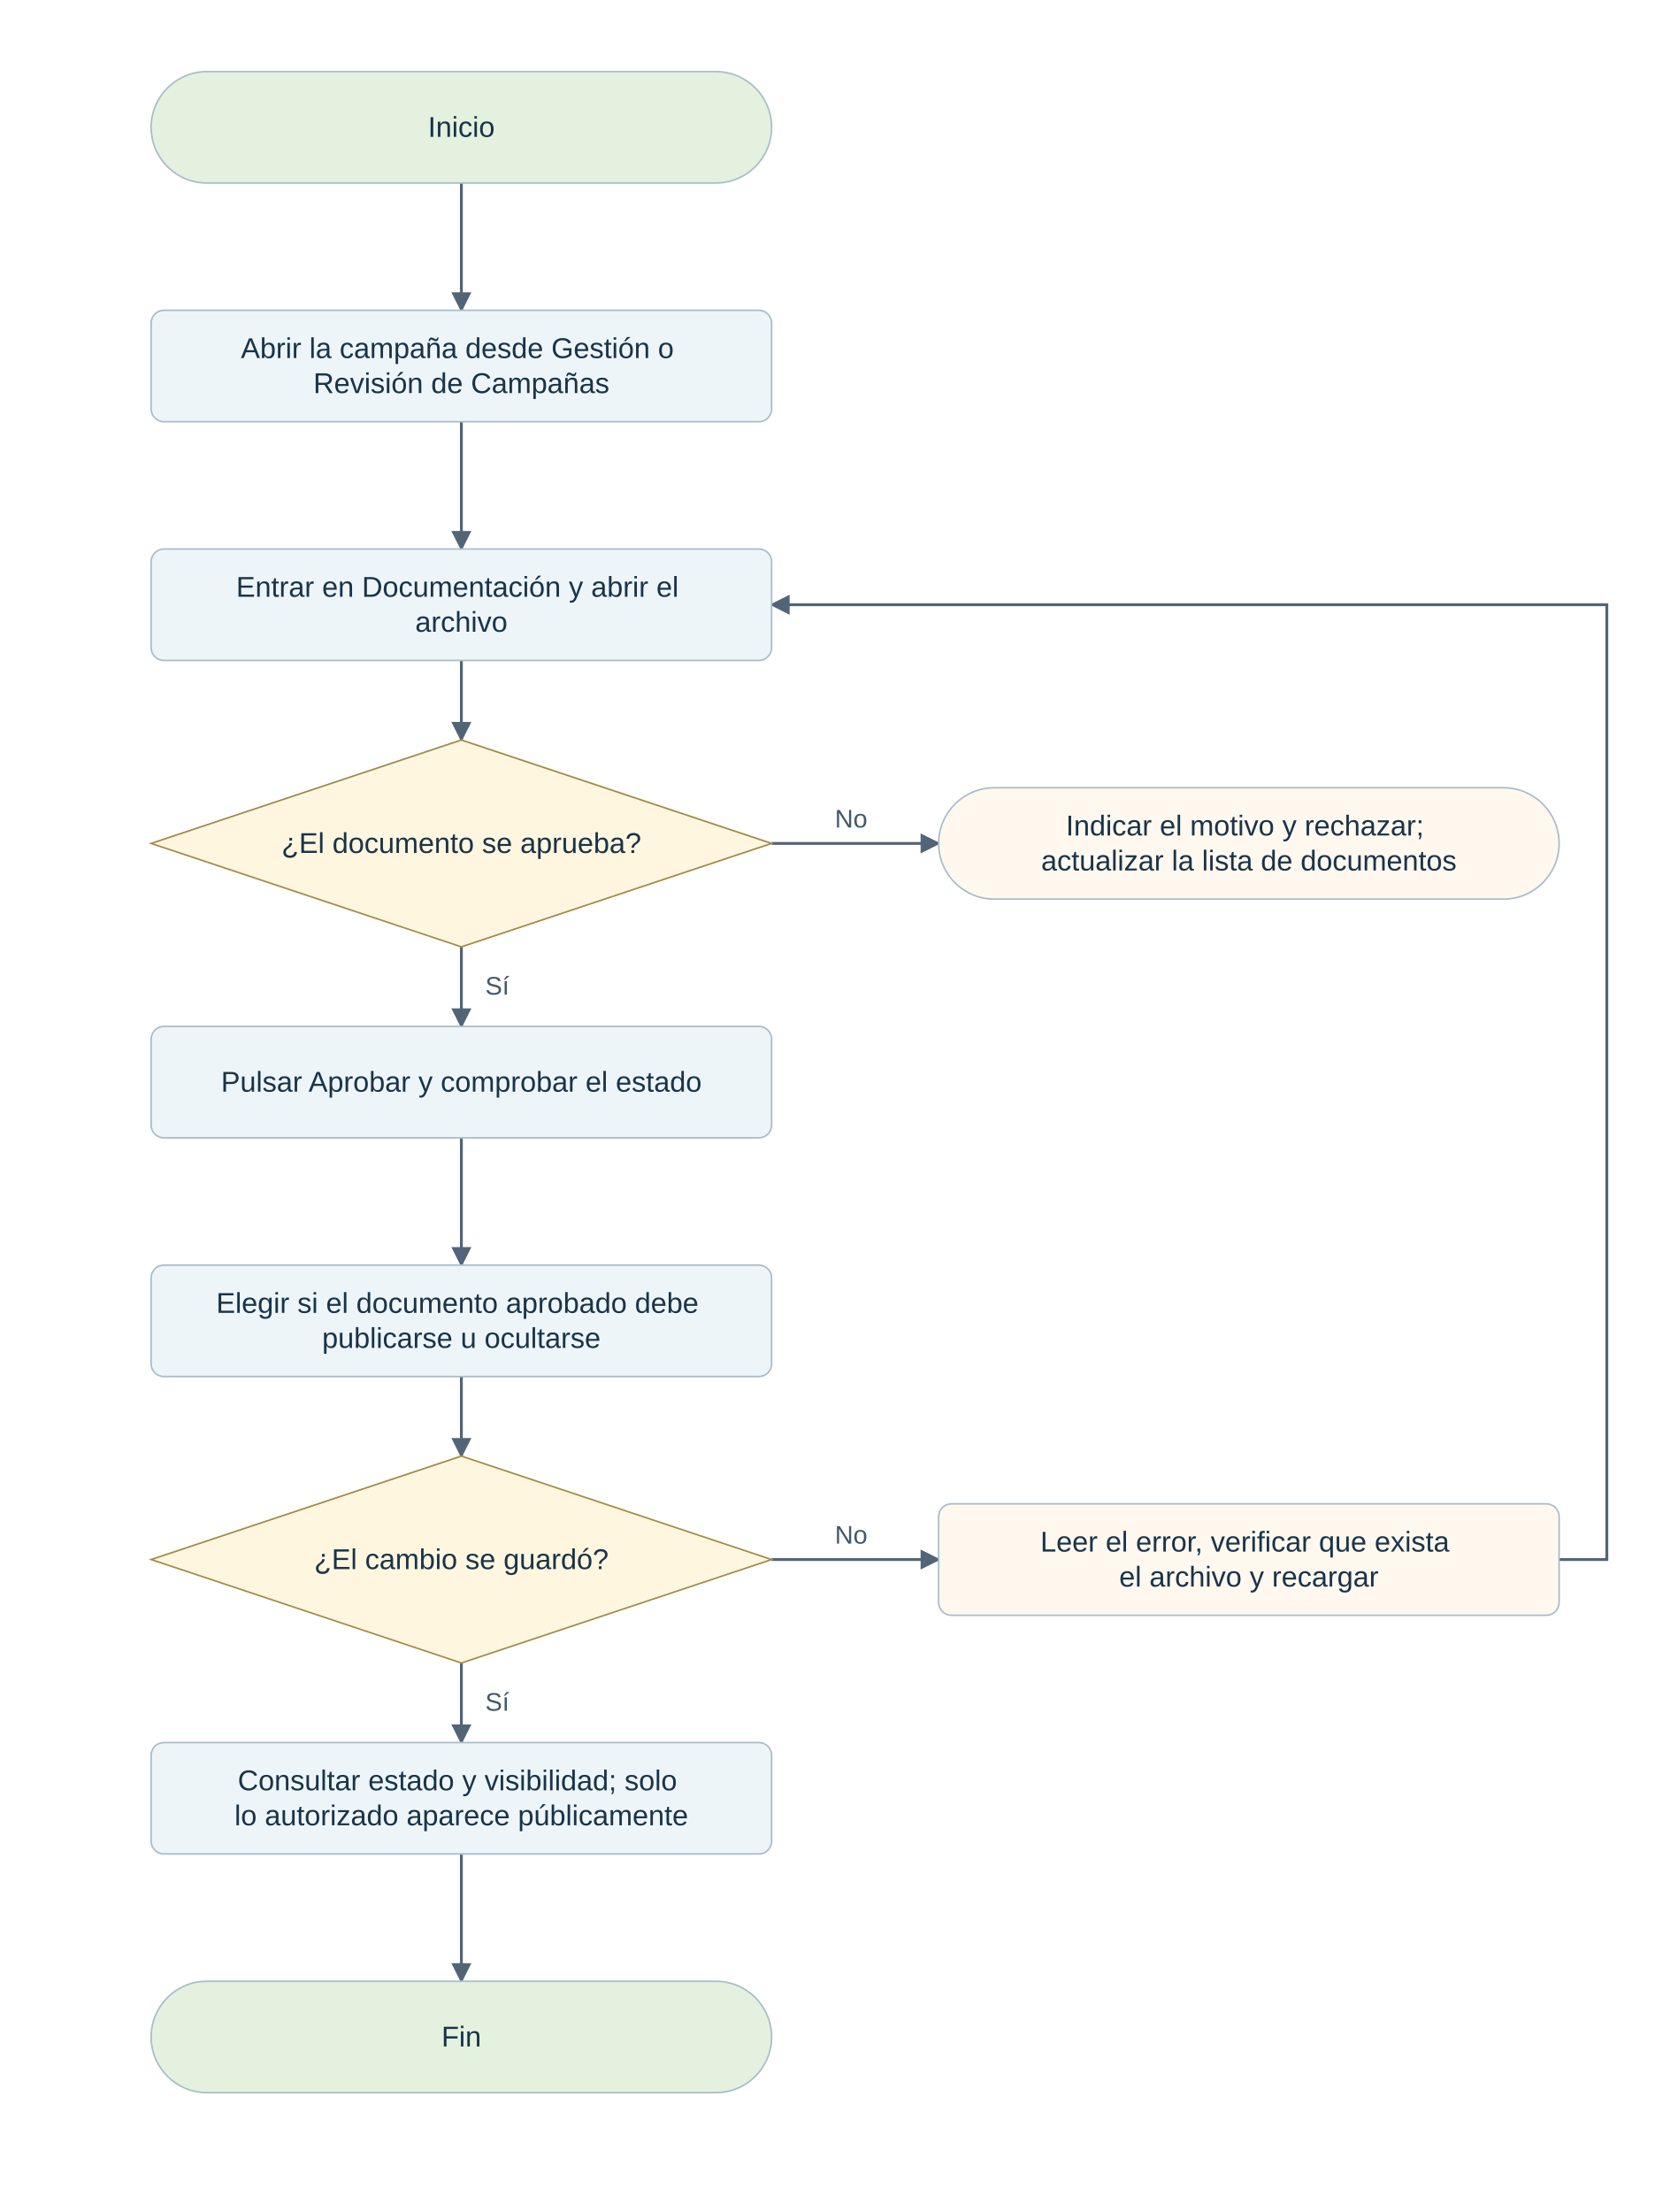
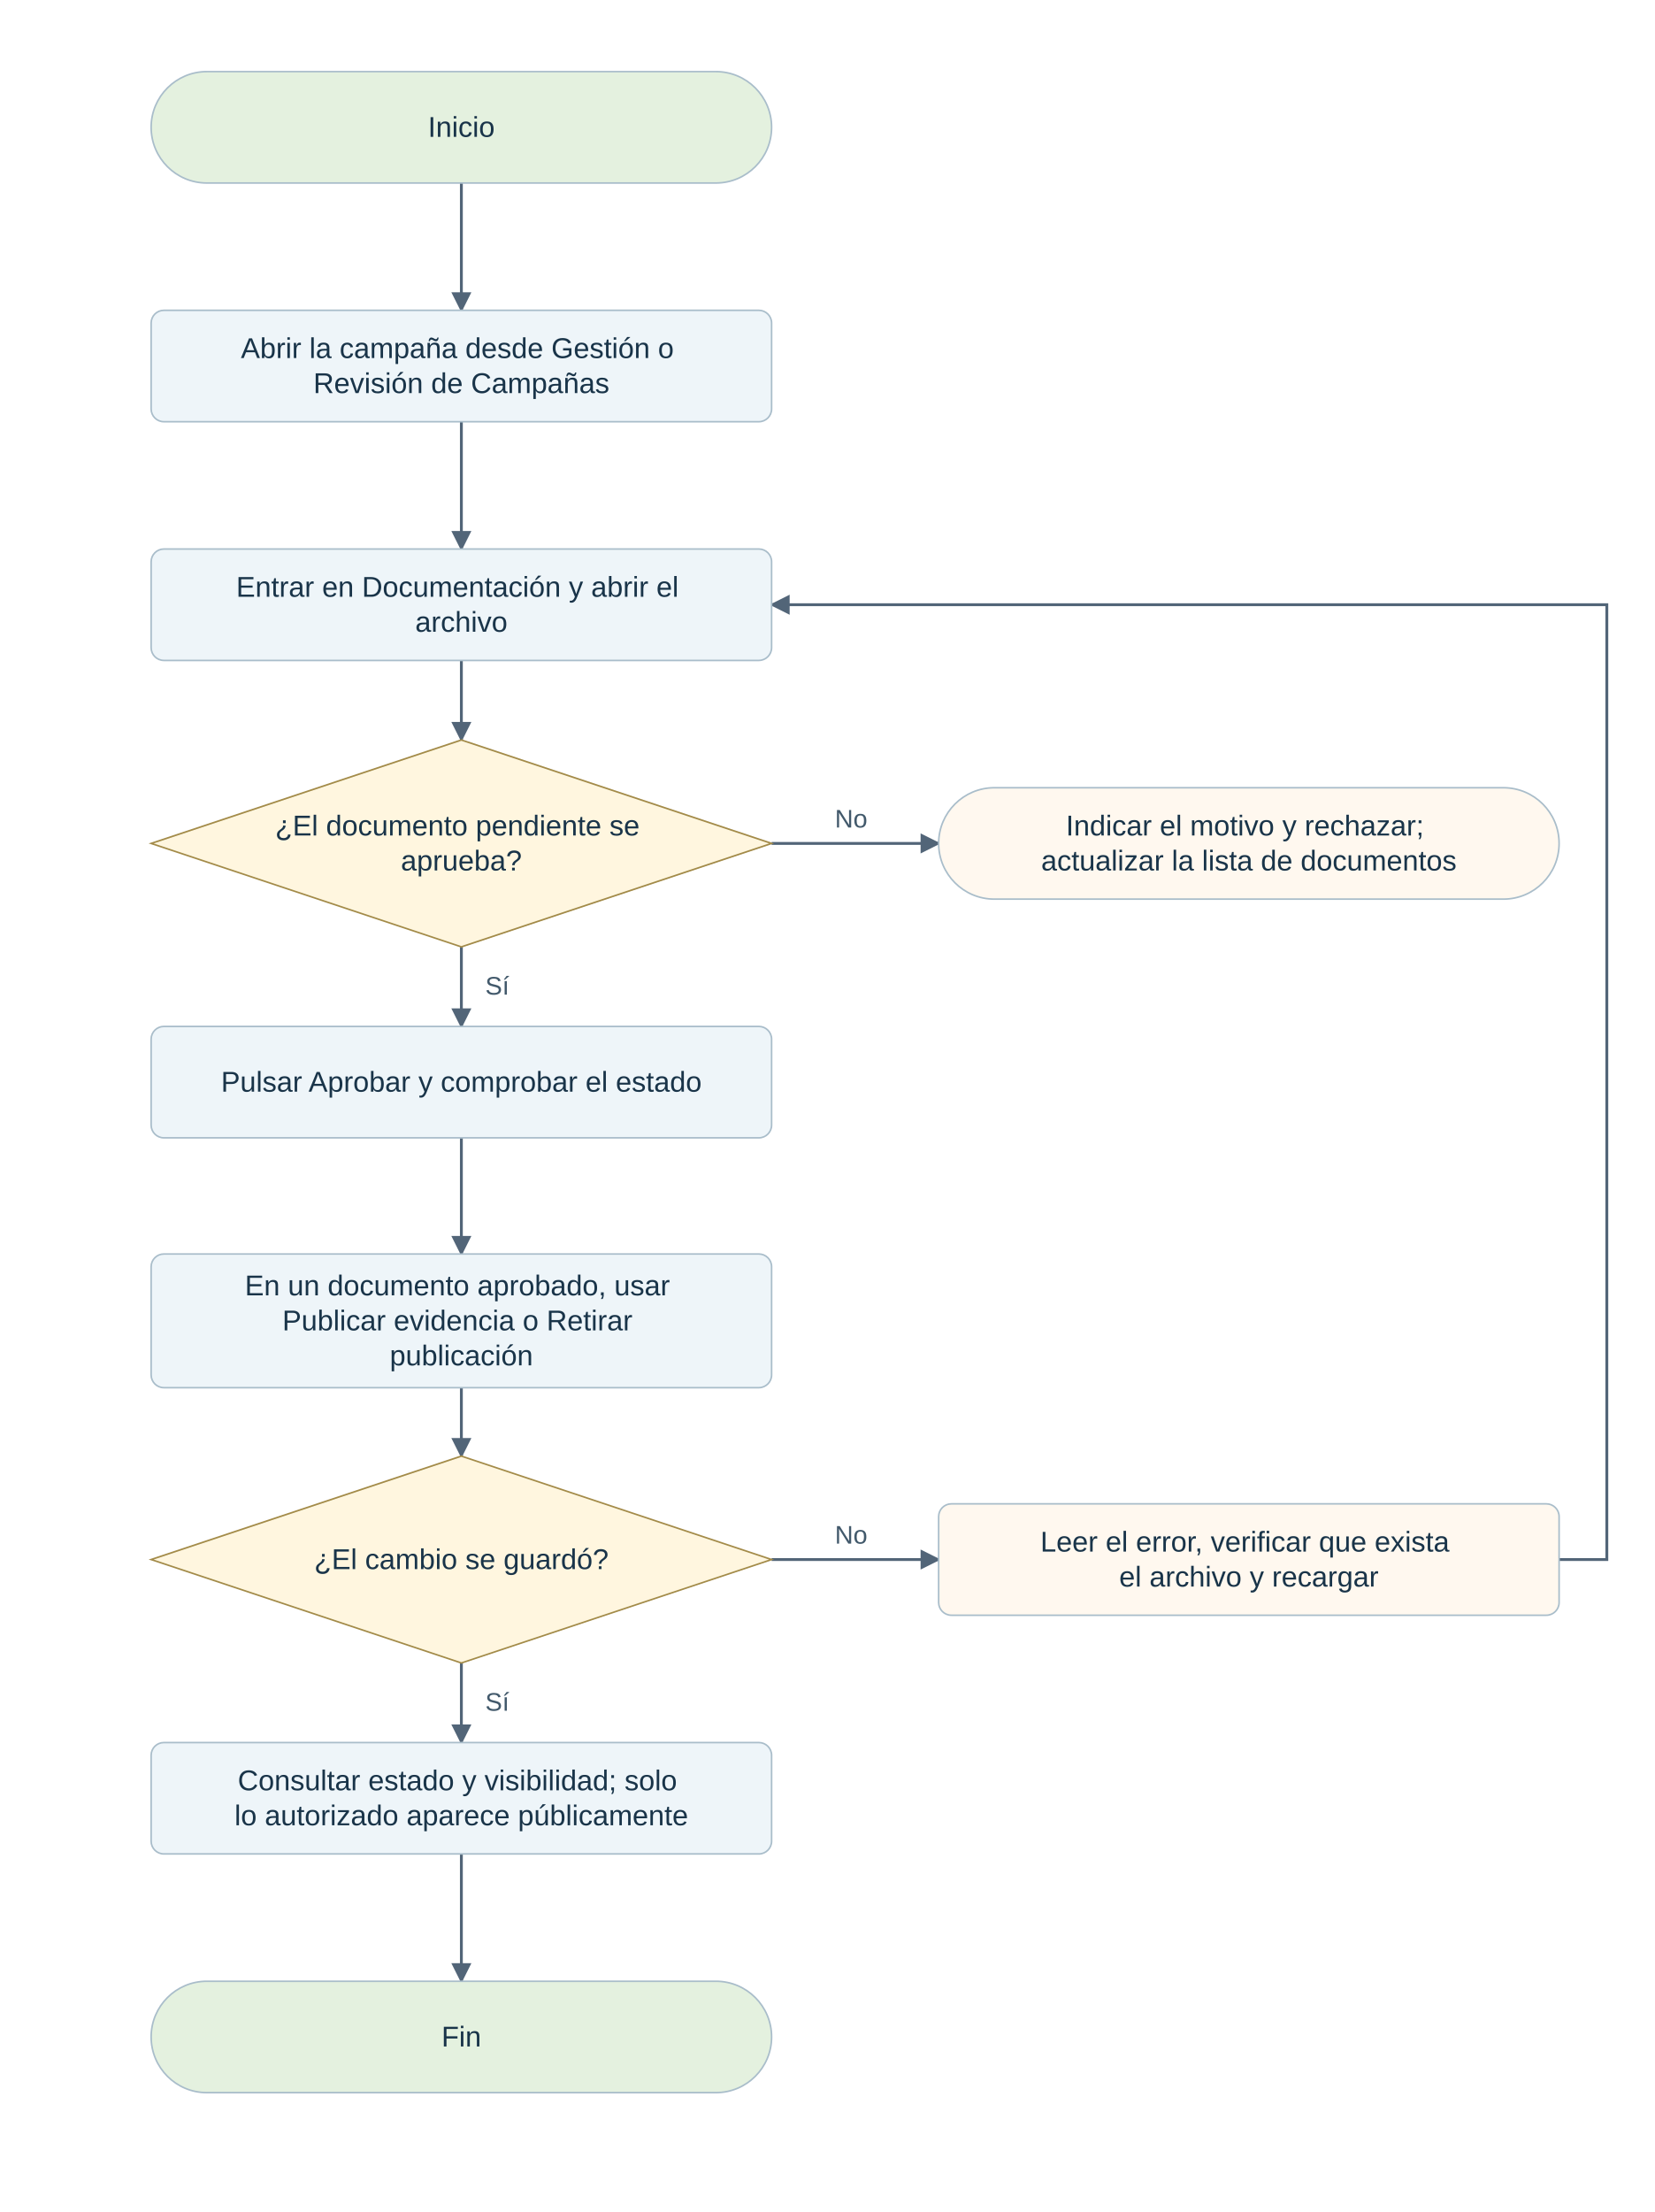
<svg xmlns="http://www.w3.org/2000/svg" viewBox="0 0 1040 1390" role="img" aria-labelledby="title desc">
  <defs>
    <marker id="arrow" viewBox="0 0 10 10" refX="9" refY="5" markerWidth="7" markerHeight="7" orient="auto-start-reverse">
      <path d="M 0 0 L 10 5 L 0 10 z" fill="#526578" />
    </marker>
  </defs>
  <style>text{font-family:Arial,sans-serif;fill:#193449;font-size:18px} .label{font-size:16px;fill:#42596b} .edge{fill:none;stroke:#526578;stroke-width:1.8;marker-end:url(#arrow)} a:hover rect,a:hover polygon{stroke:#176941;stroke-width:3}</style>
  <path class="edge" d="M 290 115.0 V 195.0" />
  <path class="edge" d="M 290 265.0 V 345.0" />
  <path class="edge" d="M 290 415.0 V 465.0" />
  <path class="edge" d="M 290 595.0 V 645.0" />
  <text class="label" x="305" y="625.0">Sí</text>
  <path class="edge" d="M 485 530 H 590" />
  <text class="label" x="535" y="520" text-anchor="middle">No</text>
  <rect x="590.0" y="495.0" width="390" height="70" rx="35" fill="#fff8ef" stroke="#a9bdca" />
  <text x="785" y="525" text-anchor="middle">
    <tspan x="785" dy="0">Indicar el motivo y rechazar;</tspan>
    <tspan x="785" dy="22">actualizar la lista de documentos</tspan>
  </text>
-   <path class="edge" d="M 290 715.0 V 795.0" />
-   <path class="edge" d="M 290 865.0 V 915.0" />
+   <path class="edge" d="M 290 715.0 V 788.0" />
+   <path class="edge" d="M 290 872.0 V 915.0" />
  <path class="edge" d="M 290 1045.0 V 1095.0" />
  <text class="label" x="305" y="1075.0">Sí</text>
  <path class="edge" d="M 485 980 H 590" />
  <text class="label" x="535" y="970" text-anchor="middle">No</text>
  <path class="edge" d="M 980 980 H 1010 V 380 H 485" />
  <rect x="590.0" y="945.0" width="390" height="70" rx="8" fill="#fff8ef" stroke="#a9bdca" />
  <text x="785" y="975" text-anchor="middle">
    <tspan x="785" dy="0">Leer el error, verificar que exista</tspan>
    <tspan x="785" dy="22">el archivo y recargar</tspan>
  </text>
  <path class="edge" d="M 290 1165.0 V 1245.0" />
  <rect x="95.0" y="45.0" width="390" height="70" rx="35" fill="#e4f1df" stroke="#a9bdca" />
  <text x="290" y="86" text-anchor="middle">
    <tspan x="290" dy="0">Inicio</tspan>
  </text>
  <rect x="95.0" y="195.0" width="390" height="70" rx="8" fill="#eef5f9" stroke="#a9bdca" />
  <text x="290" y="225" text-anchor="middle">
    <tspan x="290" dy="0">Abrir la campaña desde Gestión o</tspan>
    <tspan x="290" dy="22">Revisión de Campañas</tspan>
  </text>
  <rect x="95.0" y="345.0" width="390" height="70" rx="8" fill="#eef5f9" stroke="#a9bdca" />
  <text x="290" y="375" text-anchor="middle">
    <tspan x="290" dy="0">Entrar en Documentación y abrir el</tspan>
    <tspan x="290" dy="22">archivo</tspan>
  </text>
  <polygon points="290,465.0 485.0,530 290,595.0 95.0,530" fill="#fff6df" stroke="#a38b49" />
-   <text x="290" y="536" text-anchor="middle">
-     <tspan x="290" dy="0">¿El documento se aprueba?</tspan>
+   <text x="290" y="525" text-anchor="middle">
+     <tspan x="290" dy="0">¿El documento pendiente se</tspan>
+     <tspan x="290" dy="22">aprueba?</tspan>
  </text>
  <rect x="95.0" y="645.0" width="390" height="70" rx="8" fill="#eef5f9" stroke="#a9bdca" />
  <text x="290" y="686" text-anchor="middle">
    <tspan x="290" dy="0">Pulsar Aprobar y comprobar el estado</tspan>
  </text>
-   <rect x="95.0" y="795.0" width="390" height="70" rx="8" fill="#eef5f9" stroke="#a9bdca" />
-   <text x="290" y="825" text-anchor="middle">
-     <tspan x="290" dy="0">Elegir si el documento aprobado debe</tspan>
-     <tspan x="290" dy="22">publicarse u ocultarse</tspan>
+   <rect x="95.0" y="788.0" width="390" height="84" rx="8" fill="#eef5f9" stroke="#a9bdca" />
+   <text x="290" y="814" text-anchor="middle">
+     <tspan x="290" dy="0">En un documento aprobado, usar</tspan>
+     <tspan x="290" dy="22">Publicar evidencia o Retirar</tspan>
+     <tspan x="290" dy="22">publicación</tspan>
  </text>
  <polygon points="290,915.0 485.0,980 290,1045.0 95.0,980" fill="#fff6df" stroke="#a38b49" />
  <text x="290" y="986" text-anchor="middle">
    <tspan x="290" dy="0">¿El cambio se guardó?</tspan>
  </text>
  <rect x="95.0" y="1095.0" width="390" height="70" rx="8" fill="#eef5f9" stroke="#a9bdca" />
  <text x="290" y="1125" text-anchor="middle">
    <tspan x="290" dy="0">Consultar estado y visibilidad; solo</tspan>
    <tspan x="290" dy="22">lo autorizado aparece públicamente</tspan>
  </text>
  <rect x="95.0" y="1245.0" width="390" height="70" rx="35" fill="#e4f1df" stroke="#a9bdca" />
  <text x="290" y="1286" text-anchor="middle">
    <tspan x="290" dy="0">Fin</tspan>
  </text>
</svg>
